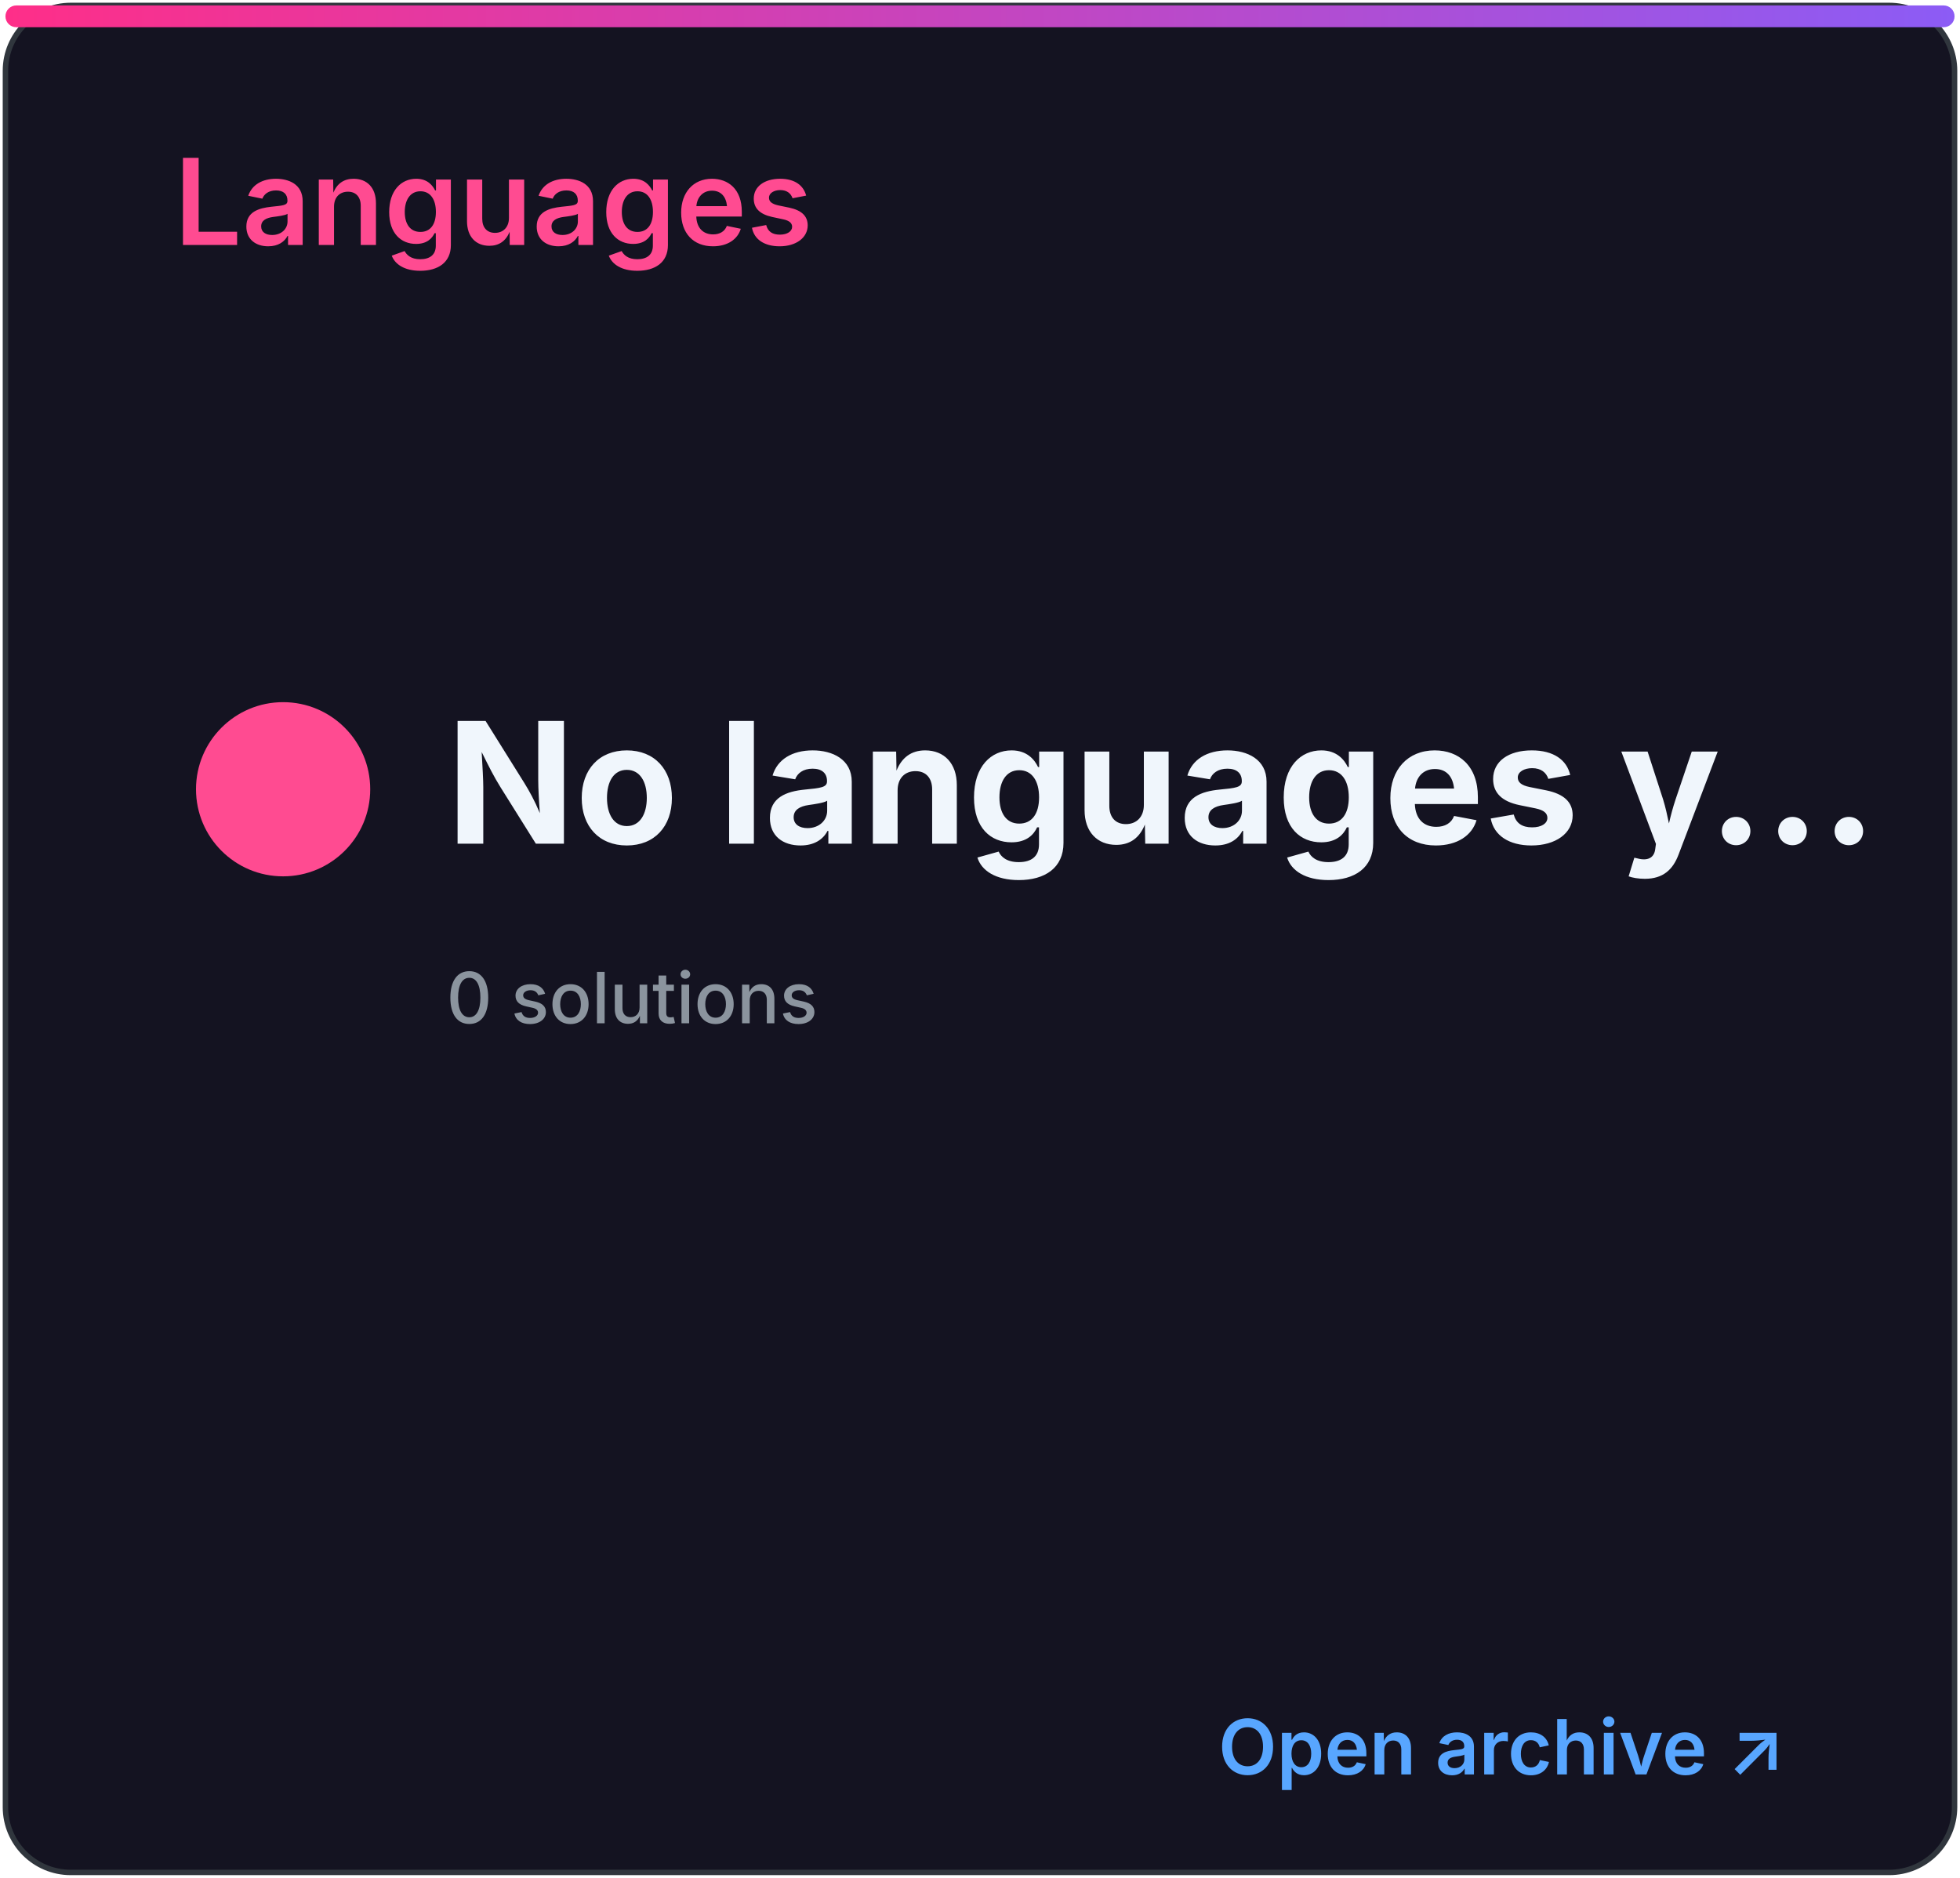
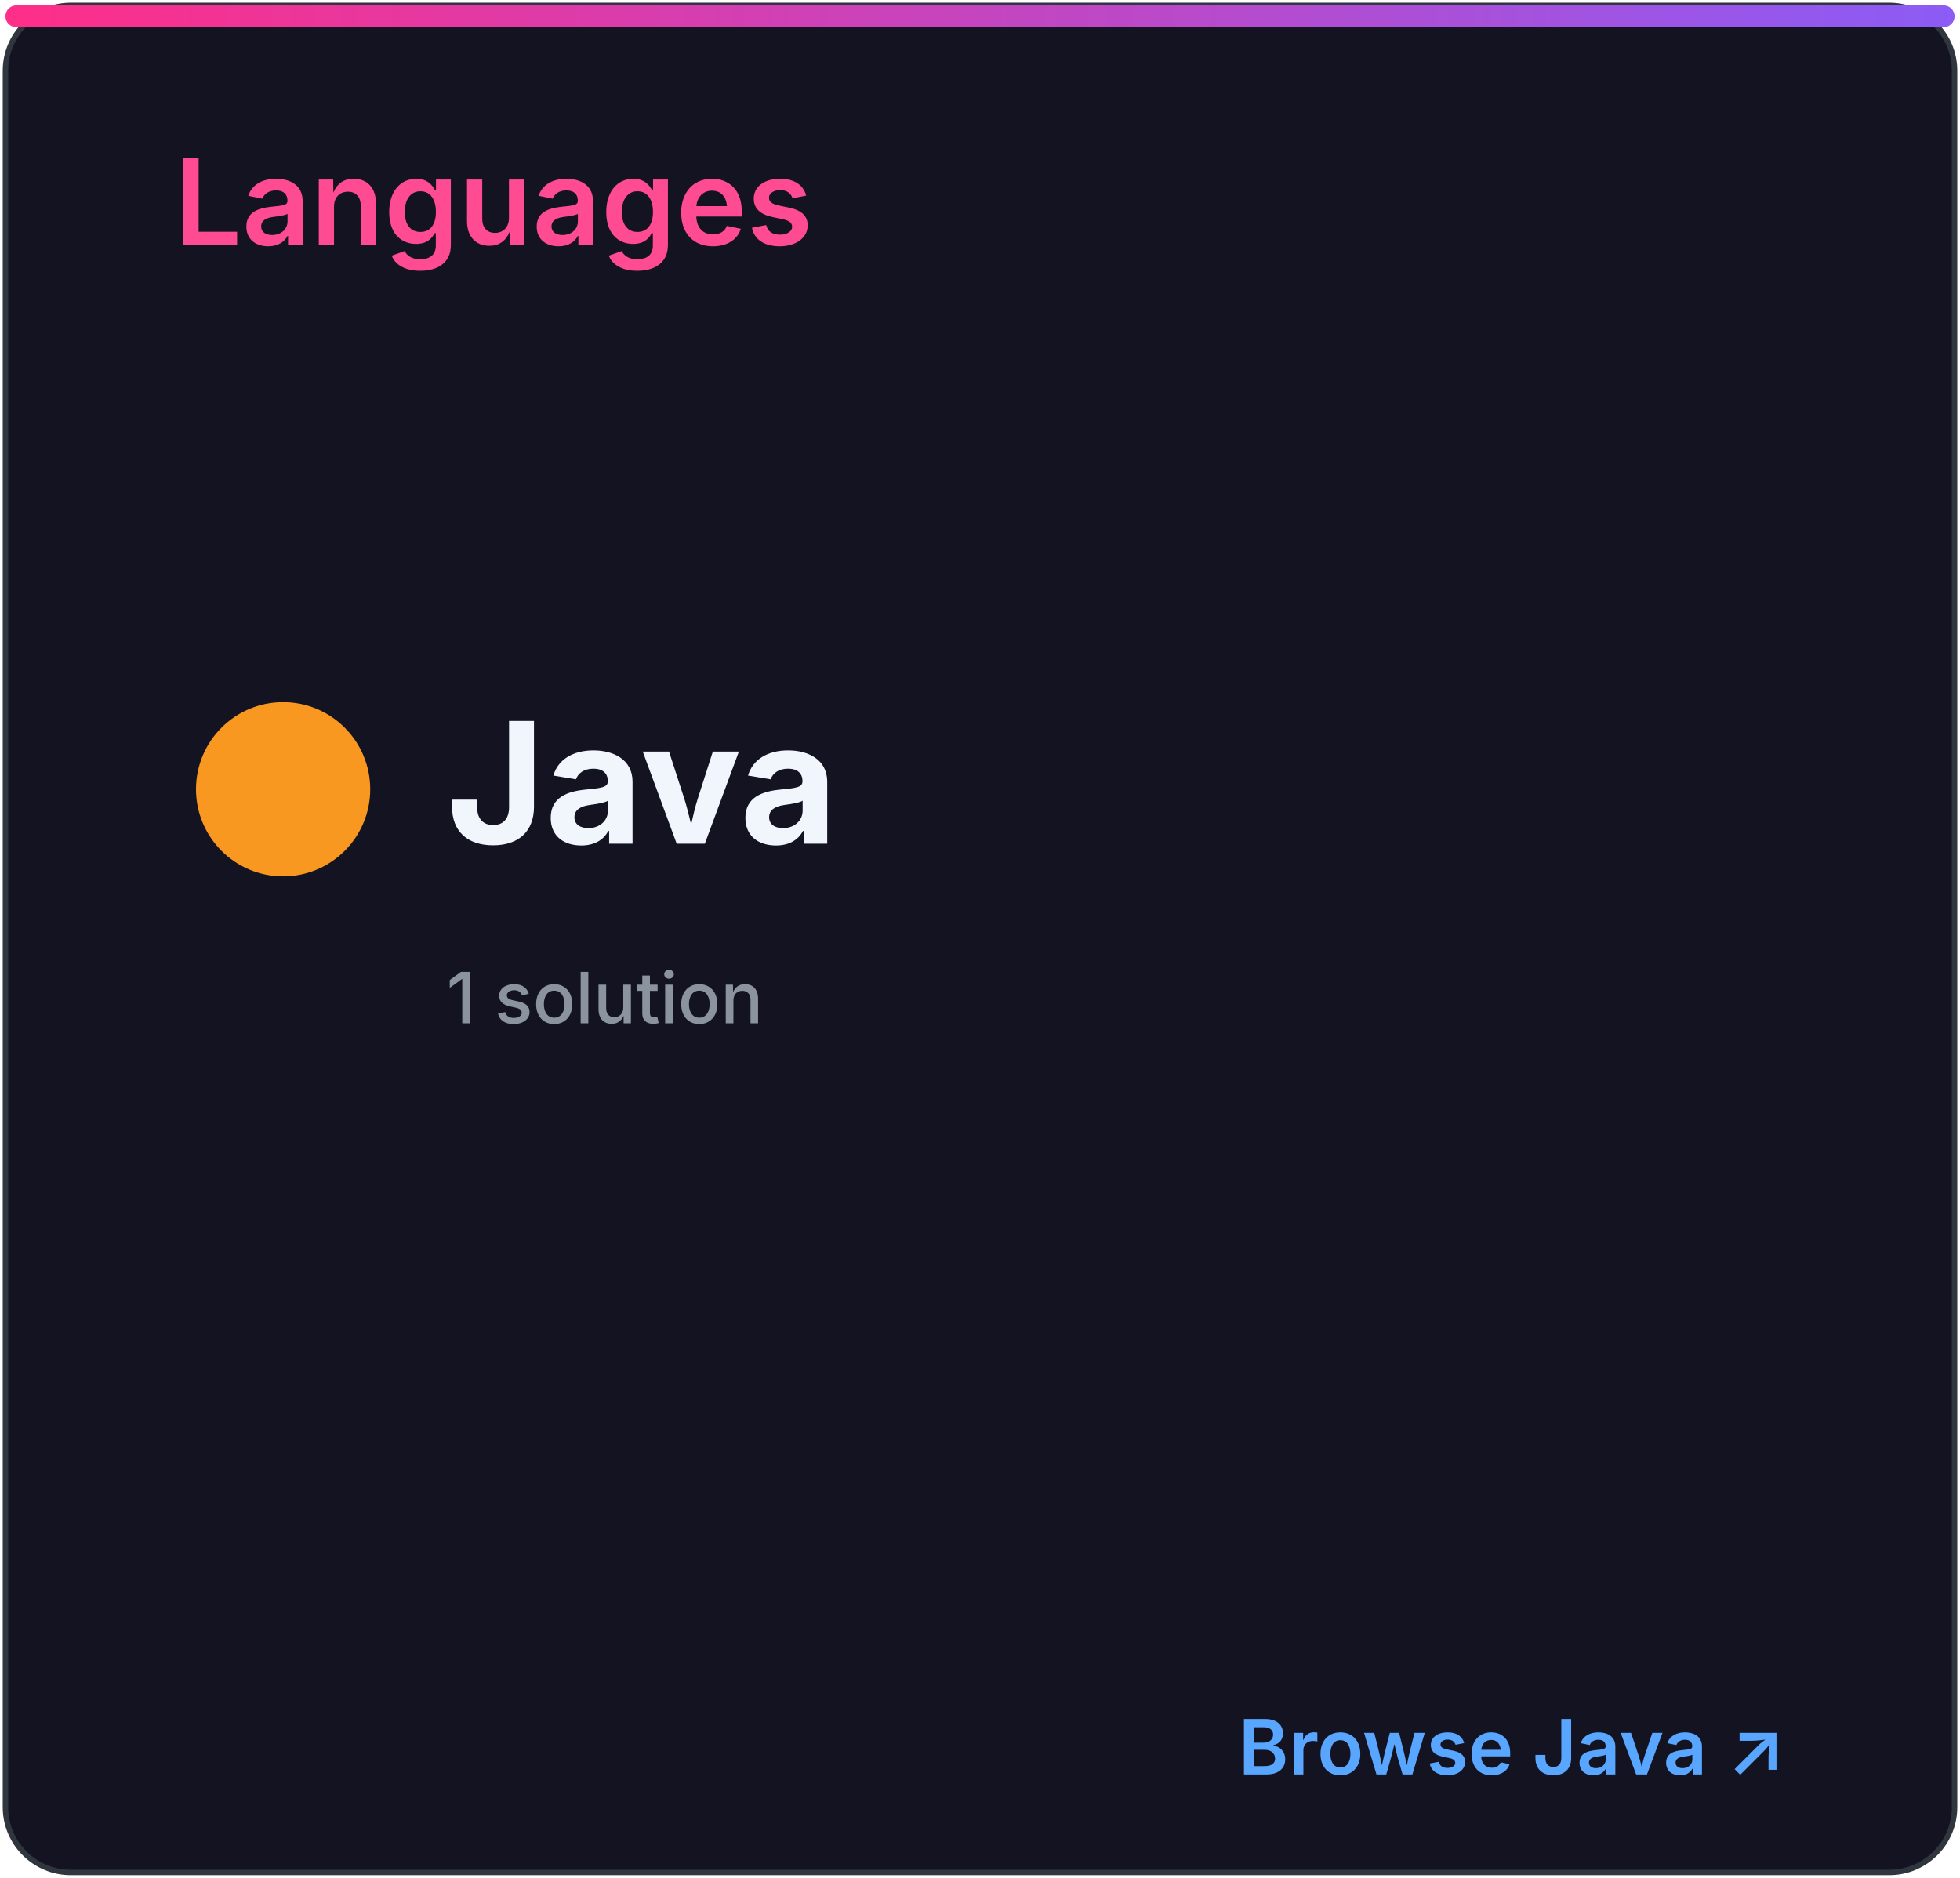
<svg xmlns="http://www.w3.org/2000/svg" width="360" height="345" viewBox="0 0 360 345" role="img" aria-labelledby="title desc">
  <defs>
    <linearGradient id="accent" x1="0" x2="1">
      <stop stop-color="#ff2e88" />
      <stop offset="1" stop-color="#8b5cf6" />
    </linearGradient>
    <clipPath id="bar">
      <rect x="32" y="82" width="296" height="8" rx="4" />
    </clipPath>
    <style>
.heading{font:600 22px -apple-system,BlinkMacSystemFont,'Segoe UI',sans-serif;fill:#ff4b91}
.eyebrow{font:600 10px -apple-system,BlinkMacSystemFont,'Segoe UI',sans-serif;letter-spacing:1.2px;fill:#8b949e}
.total{font:700 52px -apple-system,BlinkMacSystemFont,'Segoe UI',sans-serif;fill:#f0f6fc}
.metric{font:600 15px -apple-system,BlinkMacSystemFont,'Segoe UI',sans-serif;fill:#f0f6fc}
.count{font:700 16px -apple-system,BlinkMacSystemFont,'Segoe UI',sans-serif;fill:#f0f6fc}
.muted{font:500 13px -apple-system,BlinkMacSystemFont,'Segoe UI',sans-serif;fill:#8b949e}
.language{font:700 31px -apple-system,BlinkMacSystemFont,'Segoe UI',sans-serif;fill:#f0f6fc}
.link{font:600 14px -apple-system,BlinkMacSystemFont,'Segoe UI',sans-serif;fill:#58a6ff}
</style>
  </defs>
  <rect x="1" y="1" width="358" height="343" rx="12" fill="#141321" stroke="#30363d" />
  <rect x="1" y="1" width="358" height="4" rx="2" fill="url(#accent)" />
  <text x="32" y="45" class="heading">Languages</text>
-   <circle cx="52" cy="145" r="16" fill="#ff4b91" />
-   <text x="82" y="155" class="language">No languages y…</text>
-   <text x="82" y="188" class="muted">0 solutions</text>
-   <text x="328" y="326" class="link" text-anchor="end">Open archive ↗</text>
+   <circle cx="52" cy="145" r="16" fill="#f89820" />
+   <text x="82" y="155" class="language">Java</text>
+   <text x="82" y="188" class="muted">1 solution</text>
+   <text x="328" y="326" class="link" text-anchor="end">Browse Java ↗</text>
</svg>
